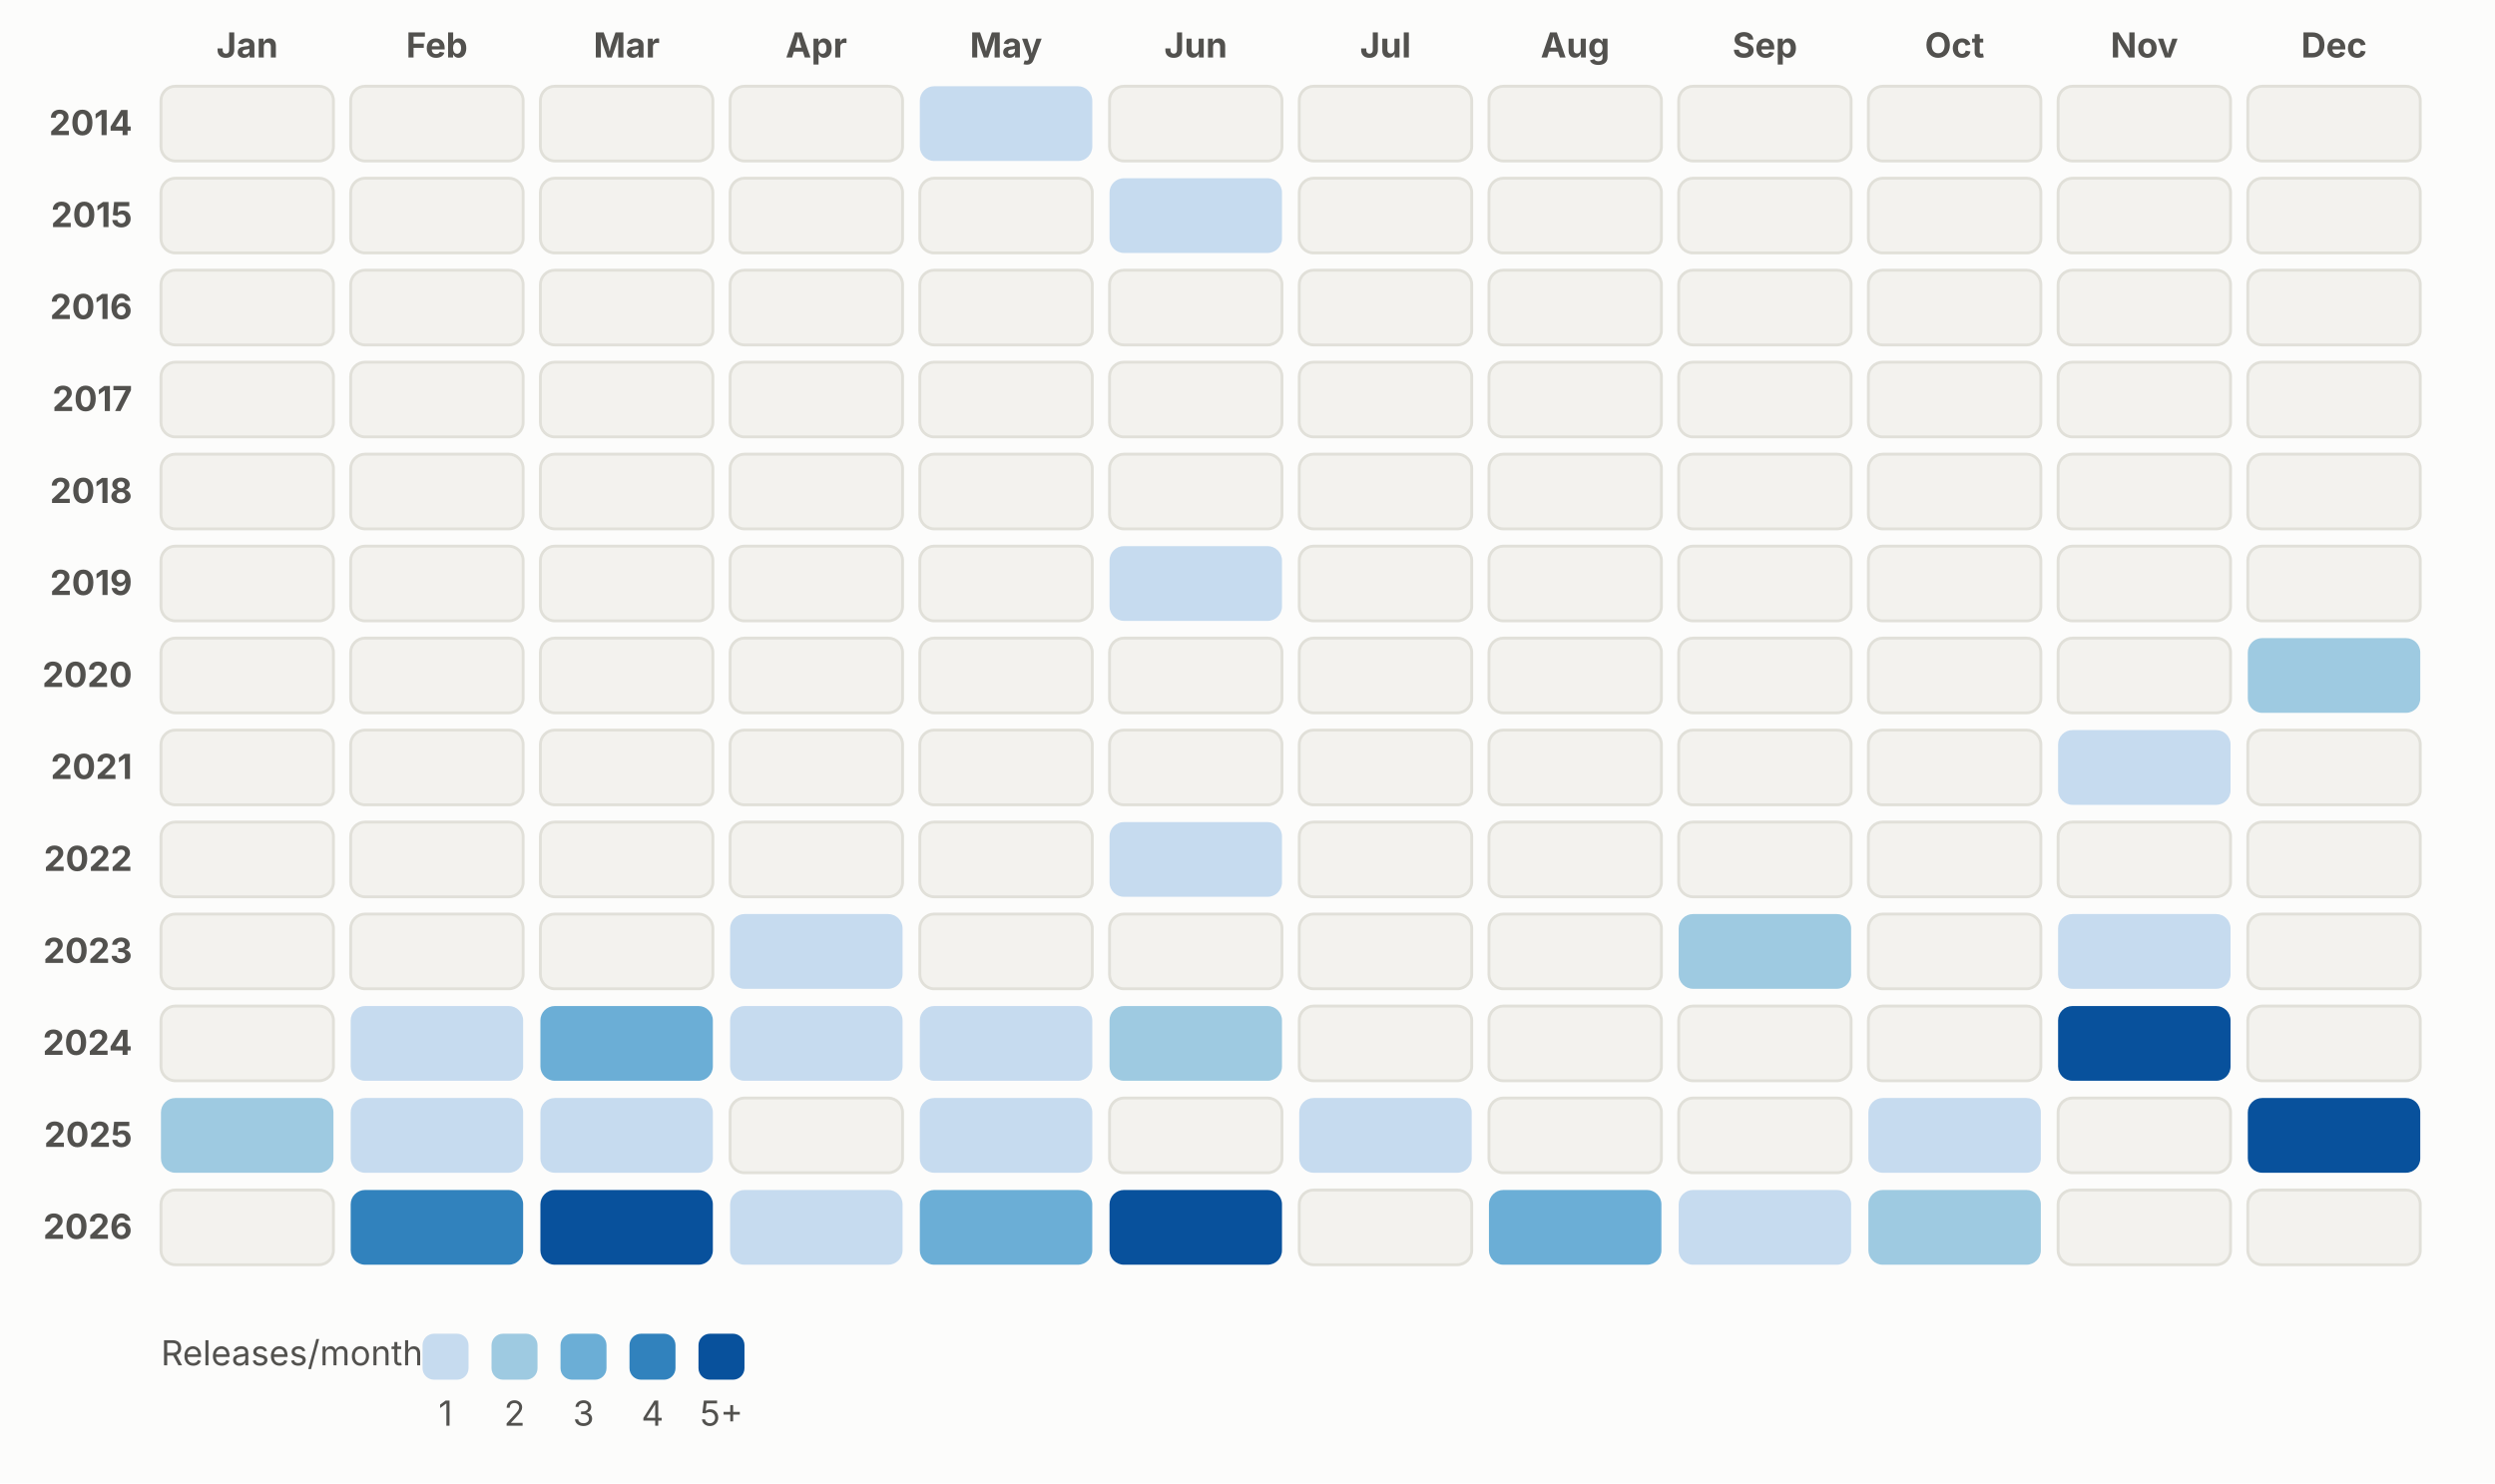
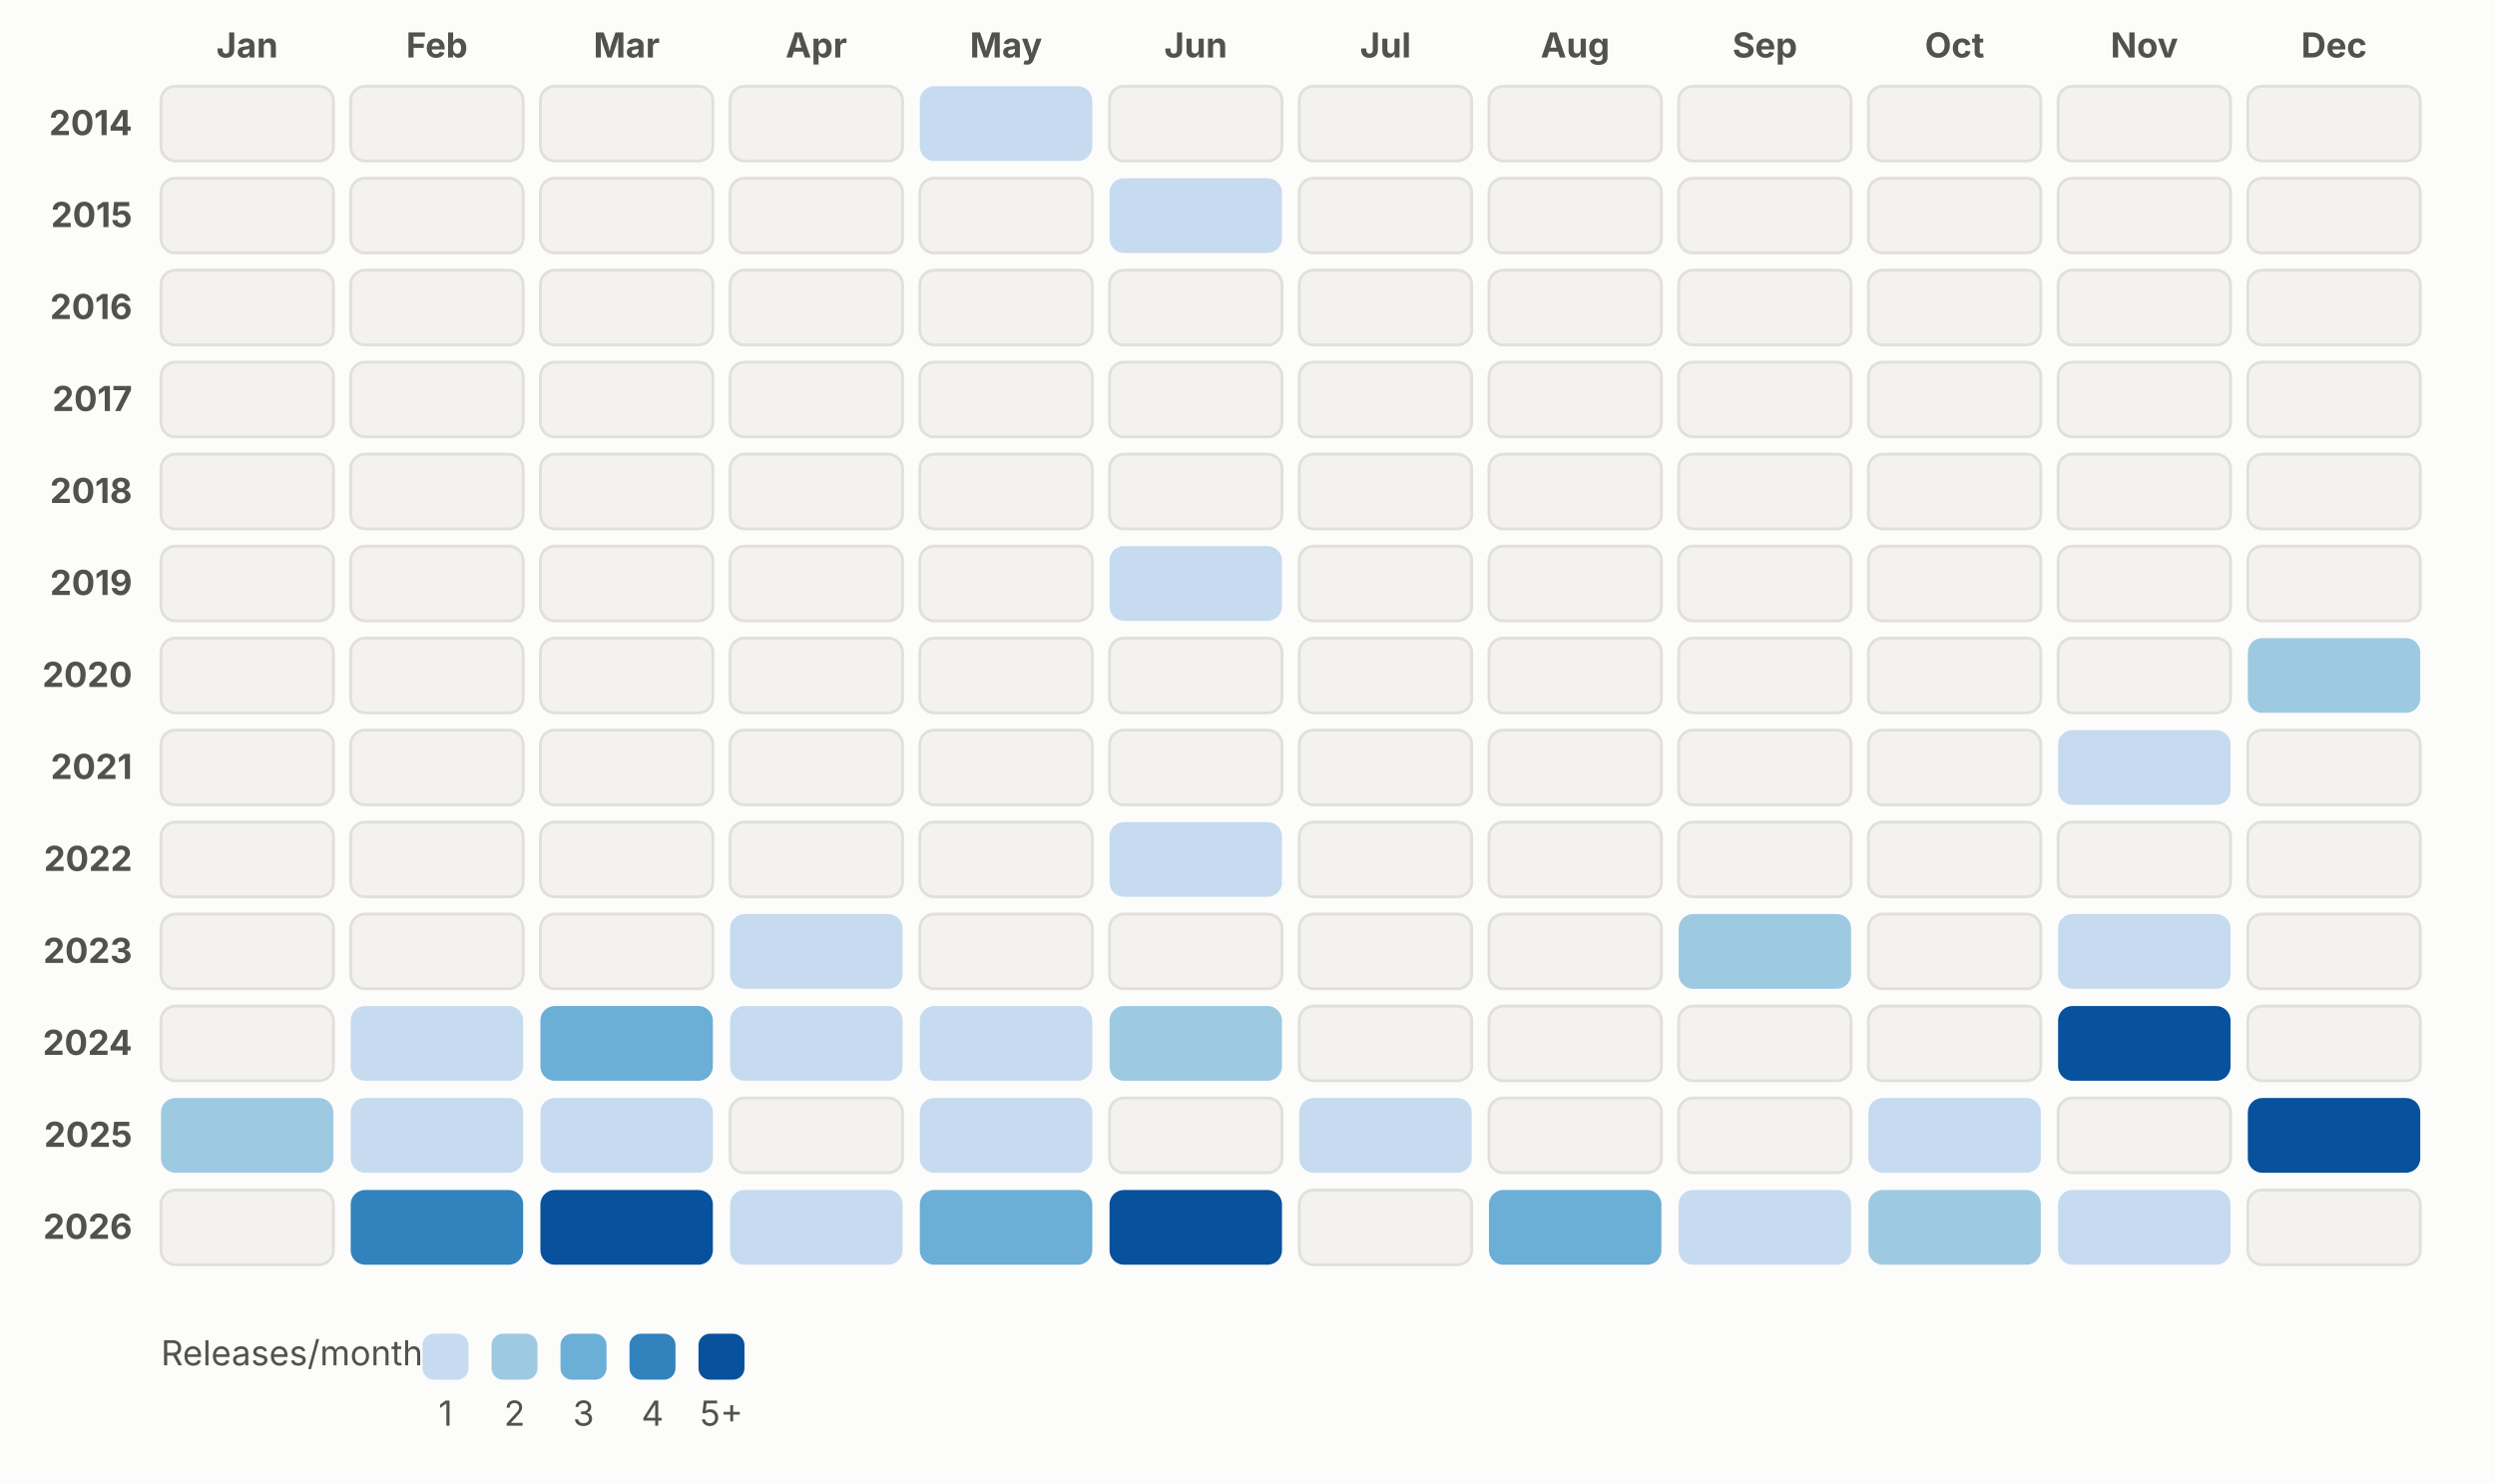
<svg xmlns="http://www.w3.org/2000/svg" width="868" height="516" viewBox="0 0 868 516">
  <rect width="868" height="516" fill="#fcfcfb" />
  <style>text{font-family:"Segoe UI",Inter,Arial,sans-serif;fill:#0b0b0b}.title{font-size:22px;font-weight:700}.sub{font-size:12px;fill:#52514e}.muted{font-size:11px;fill:#898781}.axis{font-size:12px;fill:#898781}.grid{stroke:#e1e0d9;stroke-width:1}.legend{font-size:12px;fill:#52514e}.count{font-size:10px;font-weight:700}.axis-strong{font-size:12px;font-weight:700;fill:#52514e}</style>
  <text x="86.0" y="20" text-anchor="middle" class="axis-strong">Jan</text>
  <text x="152.0" y="20" text-anchor="middle" class="axis-strong">Feb</text>
  <text x="218.0" y="20" text-anchor="middle" class="axis-strong">Mar</text>
  <text x="284.0" y="20" text-anchor="middle" class="axis-strong">Apr</text>
  <text x="350.0" y="20" text-anchor="middle" class="axis-strong">May</text>
  <text x="416.0" y="20" text-anchor="middle" class="axis-strong">Jun</text>
  <text x="482.0" y="20" text-anchor="middle" class="axis-strong">Jul</text>
  <text x="548.0" y="20" text-anchor="middle" class="axis-strong">Aug</text>
  <text x="614.0" y="20" text-anchor="middle" class="axis-strong">Sep</text>
  <text x="680.0" y="20" text-anchor="middle" class="axis-strong">Oct</text>
  <text x="746.0" y="20" text-anchor="middle" class="axis-strong">Nov</text>
  <text x="812.0" y="20" text-anchor="middle" class="axis-strong">Dec</text>
  <text x="46" y="47.0" text-anchor="end" class="axis-strong">2014</text>
  <rect x="56" y="30" width="60" height="26" rx="5" fill="#f3f2ee" stroke="#e1e0d9" stroke-width="1" />
  <rect x="122" y="30" width="60" height="26" rx="5" fill="#f3f2ee" stroke="#e1e0d9" stroke-width="1" />
  <rect x="188" y="30" width="60" height="26" rx="5" fill="#f3f2ee" stroke="#e1e0d9" stroke-width="1" />
  <rect x="254" y="30" width="60" height="26" rx="5" fill="#f3f2ee" stroke="#e1e0d9" stroke-width="1" />
  <rect x="320" y="30" width="60" height="26" rx="5" fill="#c6dbef" />
  <rect x="386" y="30" width="60" height="26" rx="5" fill="#f3f2ee" stroke="#e1e0d9" stroke-width="1" />
  <rect x="452" y="30" width="60" height="26" rx="5" fill="#f3f2ee" stroke="#e1e0d9" stroke-width="1" />
  <rect x="518" y="30" width="60" height="26" rx="5" fill="#f3f2ee" stroke="#e1e0d9" stroke-width="1" />
  <rect x="584" y="30" width="60" height="26" rx="5" fill="#f3f2ee" stroke="#e1e0d9" stroke-width="1" />
  <rect x="650" y="30" width="60" height="26" rx="5" fill="#f3f2ee" stroke="#e1e0d9" stroke-width="1" />
  <rect x="716" y="30" width="60" height="26" rx="5" fill="#f3f2ee" stroke="#e1e0d9" stroke-width="1" />
  <rect x="782" y="30" width="60" height="26" rx="5" fill="#f3f2ee" stroke="#e1e0d9" stroke-width="1" />
  <text x="46" y="79.0" text-anchor="end" class="axis-strong">2015</text>
  <rect x="56" y="62" width="60" height="26" rx="5" fill="#f3f2ee" stroke="#e1e0d9" stroke-width="1" />
  <rect x="122" y="62" width="60" height="26" rx="5" fill="#f3f2ee" stroke="#e1e0d9" stroke-width="1" />
  <rect x="188" y="62" width="60" height="26" rx="5" fill="#f3f2ee" stroke="#e1e0d9" stroke-width="1" />
  <rect x="254" y="62" width="60" height="26" rx="5" fill="#f3f2ee" stroke="#e1e0d9" stroke-width="1" />
  <rect x="320" y="62" width="60" height="26" rx="5" fill="#f3f2ee" stroke="#e1e0d9" stroke-width="1" />
  <rect x="386" y="62" width="60" height="26" rx="5" fill="#c6dbef" />
  <rect x="452" y="62" width="60" height="26" rx="5" fill="#f3f2ee" stroke="#e1e0d9" stroke-width="1" />
  <rect x="518" y="62" width="60" height="26" rx="5" fill="#f3f2ee" stroke="#e1e0d9" stroke-width="1" />
  <rect x="584" y="62" width="60" height="26" rx="5" fill="#f3f2ee" stroke="#e1e0d9" stroke-width="1" />
  <rect x="650" y="62" width="60" height="26" rx="5" fill="#f3f2ee" stroke="#e1e0d9" stroke-width="1" />
  <rect x="716" y="62" width="60" height="26" rx="5" fill="#f3f2ee" stroke="#e1e0d9" stroke-width="1" />
  <rect x="782" y="62" width="60" height="26" rx="5" fill="#f3f2ee" stroke="#e1e0d9" stroke-width="1" />
  <text x="46" y="111.0" text-anchor="end" class="axis-strong">2016</text>
  <rect x="56" y="94" width="60" height="26" rx="5" fill="#f3f2ee" stroke="#e1e0d9" stroke-width="1" />
  <rect x="122" y="94" width="60" height="26" rx="5" fill="#f3f2ee" stroke="#e1e0d9" stroke-width="1" />
  <rect x="188" y="94" width="60" height="26" rx="5" fill="#f3f2ee" stroke="#e1e0d9" stroke-width="1" />
  <rect x="254" y="94" width="60" height="26" rx="5" fill="#f3f2ee" stroke="#e1e0d9" stroke-width="1" />
  <rect x="320" y="94" width="60" height="26" rx="5" fill="#f3f2ee" stroke="#e1e0d9" stroke-width="1" />
  <rect x="386" y="94" width="60" height="26" rx="5" fill="#f3f2ee" stroke="#e1e0d9" stroke-width="1" />
  <rect x="452" y="94" width="60" height="26" rx="5" fill="#f3f2ee" stroke="#e1e0d9" stroke-width="1" />
  <rect x="518" y="94" width="60" height="26" rx="5" fill="#f3f2ee" stroke="#e1e0d9" stroke-width="1" />
  <rect x="584" y="94" width="60" height="26" rx="5" fill="#f3f2ee" stroke="#e1e0d9" stroke-width="1" />
  <rect x="650" y="94" width="60" height="26" rx="5" fill="#f3f2ee" stroke="#e1e0d9" stroke-width="1" />
  <rect x="716" y="94" width="60" height="26" rx="5" fill="#f3f2ee" stroke="#e1e0d9" stroke-width="1" />
  <rect x="782" y="94" width="60" height="26" rx="5" fill="#f3f2ee" stroke="#e1e0d9" stroke-width="1" />
  <text x="46" y="143.0" text-anchor="end" class="axis-strong">2017</text>
  <rect x="56" y="126" width="60" height="26" rx="5" fill="#f3f2ee" stroke="#e1e0d9" stroke-width="1" />
  <rect x="122" y="126" width="60" height="26" rx="5" fill="#f3f2ee" stroke="#e1e0d9" stroke-width="1" />
  <rect x="188" y="126" width="60" height="26" rx="5" fill="#f3f2ee" stroke="#e1e0d9" stroke-width="1" />
  <rect x="254" y="126" width="60" height="26" rx="5" fill="#f3f2ee" stroke="#e1e0d9" stroke-width="1" />
  <rect x="320" y="126" width="60" height="26" rx="5" fill="#f3f2ee" stroke="#e1e0d9" stroke-width="1" />
  <rect x="386" y="126" width="60" height="26" rx="5" fill="#f3f2ee" stroke="#e1e0d9" stroke-width="1" />
  <rect x="452" y="126" width="60" height="26" rx="5" fill="#f3f2ee" stroke="#e1e0d9" stroke-width="1" />
  <rect x="518" y="126" width="60" height="26" rx="5" fill="#f3f2ee" stroke="#e1e0d9" stroke-width="1" />
  <rect x="584" y="126" width="60" height="26" rx="5" fill="#f3f2ee" stroke="#e1e0d9" stroke-width="1" />
  <rect x="650" y="126" width="60" height="26" rx="5" fill="#f3f2ee" stroke="#e1e0d9" stroke-width="1" />
  <rect x="716" y="126" width="60" height="26" rx="5" fill="#f3f2ee" stroke="#e1e0d9" stroke-width="1" />
  <rect x="782" y="126" width="60" height="26" rx="5" fill="#f3f2ee" stroke="#e1e0d9" stroke-width="1" />
  <text x="46" y="175.0" text-anchor="end" class="axis-strong">2018</text>
  <rect x="56" y="158" width="60" height="26" rx="5" fill="#f3f2ee" stroke="#e1e0d9" stroke-width="1" />
  <rect x="122" y="158" width="60" height="26" rx="5" fill="#f3f2ee" stroke="#e1e0d9" stroke-width="1" />
  <rect x="188" y="158" width="60" height="26" rx="5" fill="#f3f2ee" stroke="#e1e0d9" stroke-width="1" />
  <rect x="254" y="158" width="60" height="26" rx="5" fill="#f3f2ee" stroke="#e1e0d9" stroke-width="1" />
  <rect x="320" y="158" width="60" height="26" rx="5" fill="#f3f2ee" stroke="#e1e0d9" stroke-width="1" />
  <rect x="386" y="158" width="60" height="26" rx="5" fill="#f3f2ee" stroke="#e1e0d9" stroke-width="1" />
  <rect x="452" y="158" width="60" height="26" rx="5" fill="#f3f2ee" stroke="#e1e0d9" stroke-width="1" />
  <rect x="518" y="158" width="60" height="26" rx="5" fill="#f3f2ee" stroke="#e1e0d9" stroke-width="1" />
  <rect x="584" y="158" width="60" height="26" rx="5" fill="#f3f2ee" stroke="#e1e0d9" stroke-width="1" />
  <rect x="650" y="158" width="60" height="26" rx="5" fill="#f3f2ee" stroke="#e1e0d9" stroke-width="1" />
  <rect x="716" y="158" width="60" height="26" rx="5" fill="#f3f2ee" stroke="#e1e0d9" stroke-width="1" />
  <rect x="782" y="158" width="60" height="26" rx="5" fill="#f3f2ee" stroke="#e1e0d9" stroke-width="1" />
  <text x="46" y="207.0" text-anchor="end" class="axis-strong">2019</text>
  <rect x="56" y="190" width="60" height="26" rx="5" fill="#f3f2ee" stroke="#e1e0d9" stroke-width="1" />
  <rect x="122" y="190" width="60" height="26" rx="5" fill="#f3f2ee" stroke="#e1e0d9" stroke-width="1" />
  <rect x="188" y="190" width="60" height="26" rx="5" fill="#f3f2ee" stroke="#e1e0d9" stroke-width="1" />
  <rect x="254" y="190" width="60" height="26" rx="5" fill="#f3f2ee" stroke="#e1e0d9" stroke-width="1" />
  <rect x="320" y="190" width="60" height="26" rx="5" fill="#f3f2ee" stroke="#e1e0d9" stroke-width="1" />
  <rect x="386" y="190" width="60" height="26" rx="5" fill="#c6dbef" />
  <rect x="452" y="190" width="60" height="26" rx="5" fill="#f3f2ee" stroke="#e1e0d9" stroke-width="1" />
  <rect x="518" y="190" width="60" height="26" rx="5" fill="#f3f2ee" stroke="#e1e0d9" stroke-width="1" />
  <rect x="584" y="190" width="60" height="26" rx="5" fill="#f3f2ee" stroke="#e1e0d9" stroke-width="1" />
  <rect x="650" y="190" width="60" height="26" rx="5" fill="#f3f2ee" stroke="#e1e0d9" stroke-width="1" />
  <rect x="716" y="190" width="60" height="26" rx="5" fill="#f3f2ee" stroke="#e1e0d9" stroke-width="1" />
  <rect x="782" y="190" width="60" height="26" rx="5" fill="#f3f2ee" stroke="#e1e0d9" stroke-width="1" />
  <text x="46" y="239.0" text-anchor="end" class="axis-strong">2020</text>
  <rect x="56" y="222" width="60" height="26" rx="5" fill="#f3f2ee" stroke="#e1e0d9" stroke-width="1" />
  <rect x="122" y="222" width="60" height="26" rx="5" fill="#f3f2ee" stroke="#e1e0d9" stroke-width="1" />
  <rect x="188" y="222" width="60" height="26" rx="5" fill="#f3f2ee" stroke="#e1e0d9" stroke-width="1" />
  <rect x="254" y="222" width="60" height="26" rx="5" fill="#f3f2ee" stroke="#e1e0d9" stroke-width="1" />
  <rect x="320" y="222" width="60" height="26" rx="5" fill="#f3f2ee" stroke="#e1e0d9" stroke-width="1" />
  <rect x="386" y="222" width="60" height="26" rx="5" fill="#f3f2ee" stroke="#e1e0d9" stroke-width="1" />
  <rect x="452" y="222" width="60" height="26" rx="5" fill="#f3f2ee" stroke="#e1e0d9" stroke-width="1" />
  <rect x="518" y="222" width="60" height="26" rx="5" fill="#f3f2ee" stroke="#e1e0d9" stroke-width="1" />
  <rect x="584" y="222" width="60" height="26" rx="5" fill="#f3f2ee" stroke="#e1e0d9" stroke-width="1" />
  <rect x="650" y="222" width="60" height="26" rx="5" fill="#f3f2ee" stroke="#e1e0d9" stroke-width="1" />
  <rect x="716" y="222" width="60" height="26" rx="5" fill="#f3f2ee" stroke="#e1e0d9" stroke-width="1" />
  <rect x="782" y="222" width="60" height="26" rx="5" fill="#9ecae1" />
  <text x="46" y="271.0" text-anchor="end" class="axis-strong">2021</text>
  <rect x="56" y="254" width="60" height="26" rx="5" fill="#f3f2ee" stroke="#e1e0d9" stroke-width="1" />
  <rect x="122" y="254" width="60" height="26" rx="5" fill="#f3f2ee" stroke="#e1e0d9" stroke-width="1" />
  <rect x="188" y="254" width="60" height="26" rx="5" fill="#f3f2ee" stroke="#e1e0d9" stroke-width="1" />
  <rect x="254" y="254" width="60" height="26" rx="5" fill="#f3f2ee" stroke="#e1e0d9" stroke-width="1" />
  <rect x="320" y="254" width="60" height="26" rx="5" fill="#f3f2ee" stroke="#e1e0d9" stroke-width="1" />
  <rect x="386" y="254" width="60" height="26" rx="5" fill="#f3f2ee" stroke="#e1e0d9" stroke-width="1" />
  <rect x="452" y="254" width="60" height="26" rx="5" fill="#f3f2ee" stroke="#e1e0d9" stroke-width="1" />
  <rect x="518" y="254" width="60" height="26" rx="5" fill="#f3f2ee" stroke="#e1e0d9" stroke-width="1" />
  <rect x="584" y="254" width="60" height="26" rx="5" fill="#f3f2ee" stroke="#e1e0d9" stroke-width="1" />
  <rect x="650" y="254" width="60" height="26" rx="5" fill="#f3f2ee" stroke="#e1e0d9" stroke-width="1" />
  <rect x="716" y="254" width="60" height="26" rx="5" fill="#c6dbef" />
  <rect x="782" y="254" width="60" height="26" rx="5" fill="#f3f2ee" stroke="#e1e0d9" stroke-width="1" />
  <text x="46" y="303.0" text-anchor="end" class="axis-strong">2022</text>
  <rect x="56" y="286" width="60" height="26" rx="5" fill="#f3f2ee" stroke="#e1e0d9" stroke-width="1" />
  <rect x="122" y="286" width="60" height="26" rx="5" fill="#f3f2ee" stroke="#e1e0d9" stroke-width="1" />
  <rect x="188" y="286" width="60" height="26" rx="5" fill="#f3f2ee" stroke="#e1e0d9" stroke-width="1" />
  <rect x="254" y="286" width="60" height="26" rx="5" fill="#f3f2ee" stroke="#e1e0d9" stroke-width="1" />
  <rect x="320" y="286" width="60" height="26" rx="5" fill="#f3f2ee" stroke="#e1e0d9" stroke-width="1" />
  <rect x="386" y="286" width="60" height="26" rx="5" fill="#c6dbef" />
  <rect x="452" y="286" width="60" height="26" rx="5" fill="#f3f2ee" stroke="#e1e0d9" stroke-width="1" />
  <rect x="518" y="286" width="60" height="26" rx="5" fill="#f3f2ee" stroke="#e1e0d9" stroke-width="1" />
  <rect x="584" y="286" width="60" height="26" rx="5" fill="#f3f2ee" stroke="#e1e0d9" stroke-width="1" />
  <rect x="650" y="286" width="60" height="26" rx="5" fill="#f3f2ee" stroke="#e1e0d9" stroke-width="1" />
  <rect x="716" y="286" width="60" height="26" rx="5" fill="#f3f2ee" stroke="#e1e0d9" stroke-width="1" />
  <rect x="782" y="286" width="60" height="26" rx="5" fill="#f3f2ee" stroke="#e1e0d9" stroke-width="1" />
  <text x="46" y="335.0" text-anchor="end" class="axis-strong">2023</text>
  <rect x="56" y="318" width="60" height="26" rx="5" fill="#f3f2ee" stroke="#e1e0d9" stroke-width="1" />
  <rect x="122" y="318" width="60" height="26" rx="5" fill="#f3f2ee" stroke="#e1e0d9" stroke-width="1" />
  <rect x="188" y="318" width="60" height="26" rx="5" fill="#f3f2ee" stroke="#e1e0d9" stroke-width="1" />
  <rect x="254" y="318" width="60" height="26" rx="5" fill="#c6dbef" />
  <rect x="320" y="318" width="60" height="26" rx="5" fill="#f3f2ee" stroke="#e1e0d9" stroke-width="1" />
  <rect x="386" y="318" width="60" height="26" rx="5" fill="#f3f2ee" stroke="#e1e0d9" stroke-width="1" />
  <rect x="452" y="318" width="60" height="26" rx="5" fill="#f3f2ee" stroke="#e1e0d9" stroke-width="1" />
  <rect x="518" y="318" width="60" height="26" rx="5" fill="#f3f2ee" stroke="#e1e0d9" stroke-width="1" />
  <rect x="584" y="318" width="60" height="26" rx="5" fill="#9ecae1" />
  <rect x="650" y="318" width="60" height="26" rx="5" fill="#f3f2ee" stroke="#e1e0d9" stroke-width="1" />
  <rect x="716" y="318" width="60" height="26" rx="5" fill="#c6dbef" />
  <rect x="782" y="318" width="60" height="26" rx="5" fill="#f3f2ee" stroke="#e1e0d9" stroke-width="1" />
  <text x="46" y="367.0" text-anchor="end" class="axis-strong">2024</text>
  <rect x="56" y="350" width="60" height="26" rx="5" fill="#f3f2ee" stroke="#e1e0d9" stroke-width="1" />
  <rect x="122" y="350" width="60" height="26" rx="5" fill="#c6dbef" />
  <rect x="188" y="350" width="60" height="26" rx="5" fill="#6baed6" />
  <rect x="254" y="350" width="60" height="26" rx="5" fill="#c6dbef" />
  <rect x="320" y="350" width="60" height="26" rx="5" fill="#c6dbef" />
  <rect x="386" y="350" width="60" height="26" rx="5" fill="#9ecae1" />
  <rect x="452" y="350" width="60" height="26" rx="5" fill="#f3f2ee" stroke="#e1e0d9" stroke-width="1" />
  <rect x="518" y="350" width="60" height="26" rx="5" fill="#f3f2ee" stroke="#e1e0d9" stroke-width="1" />
  <rect x="584" y="350" width="60" height="26" rx="5" fill="#f3f2ee" stroke="#e1e0d9" stroke-width="1" />
  <rect x="650" y="350" width="60" height="26" rx="5" fill="#f3f2ee" stroke="#e1e0d9" stroke-width="1" />
  <rect x="716" y="350" width="60" height="26" rx="5" fill="#08519c" />
  <rect x="782" y="350" width="60" height="26" rx="5" fill="#f3f2ee" stroke="#e1e0d9" stroke-width="1" />
  <text x="46" y="399.0" text-anchor="end" class="axis-strong">2025</text>
  <rect x="56" y="382" width="60" height="26" rx="5" fill="#9ecae1" />
  <rect x="122" y="382" width="60" height="26" rx="5" fill="#c6dbef" />
  <rect x="188" y="382" width="60" height="26" rx="5" fill="#c6dbef" />
  <rect x="254" y="382" width="60" height="26" rx="5" fill="#f3f2ee" stroke="#e1e0d9" stroke-width="1" />
  <rect x="320" y="382" width="60" height="26" rx="5" fill="#c6dbef" />
  <rect x="386" y="382" width="60" height="26" rx="5" fill="#f3f2ee" stroke="#e1e0d9" stroke-width="1" />
  <rect x="452" y="382" width="60" height="26" rx="5" fill="#c6dbef" />
  <rect x="518" y="382" width="60" height="26" rx="5" fill="#f3f2ee" stroke="#e1e0d9" stroke-width="1" />
  <rect x="584" y="382" width="60" height="26" rx="5" fill="#f3f2ee" stroke="#e1e0d9" stroke-width="1" />
  <rect x="650" y="382" width="60" height="26" rx="5" fill="#c6dbef" />
  <rect x="716" y="382" width="60" height="26" rx="5" fill="#f3f2ee" stroke="#e1e0d9" stroke-width="1" />
  <rect x="782" y="382" width="60" height="26" rx="5" fill="#08519c" />
  <text x="46" y="431.0" text-anchor="end" class="axis-strong">2026</text>
  <rect x="56" y="414" width="60" height="26" rx="5" fill="#f3f2ee" stroke="#e1e0d9" stroke-width="1" />
  <rect x="122" y="414" width="60" height="26" rx="5" fill="#3182bd" />
  <rect x="188" y="414" width="60" height="26" rx="5" fill="#08519c" />
  <rect x="254" y="414" width="60" height="26" rx="5" fill="#c6dbef" />
  <rect x="320" y="414" width="60" height="26" rx="5" fill="#6baed6" />
  <rect x="386" y="414" width="60" height="26" rx="5" fill="#08519c" />
  <rect x="452" y="414" width="60" height="26" rx="5" fill="#f3f2ee" stroke="#e1e0d9" stroke-width="1" />
  <rect x="518" y="414" width="60" height="26" rx="5" fill="#6baed6" />
  <rect x="584" y="414" width="60" height="26" rx="5" fill="#c6dbef" />
  <rect x="650" y="414" width="60" height="26" rx="5" fill="#9ecae1" />
-   <rect x="716" y="414" width="60" height="26" rx="5" fill="#f3f2ee" stroke="#e1e0d9" stroke-width="1" />
+   <rect x="716" y="414" width="60" height="26" rx="5" fill="#c6dbef" />
  <rect x="782" y="414" width="60" height="26" rx="5" fill="#f3f2ee" stroke="#e1e0d9" stroke-width="1" />
  <text x="56" y="475" class="legend">Releases/month:</text>
  <rect x="147" y="464" width="16" height="16" rx="4" fill="#c6dbef" />
  <text x="155" y="496" text-anchor="middle" class="legend">1</text>
  <rect x="171" y="464" width="16" height="16" rx="4" fill="#9ecae1" />
  <text x="179" y="496" text-anchor="middle" class="legend">2</text>
  <rect x="195" y="464" width="16" height="16" rx="4" fill="#6baed6" />
  <text x="203" y="496" text-anchor="middle" class="legend">3</text>
  <rect x="219" y="464" width="16" height="16" rx="4" fill="#3182bd" />
  <text x="227" y="496" text-anchor="middle" class="legend">4</text>
  <rect x="243" y="464" width="16" height="16" rx="4" fill="#08519c" />
  <text x="251" y="496" text-anchor="middle" class="legend">5+</text>
</svg>
